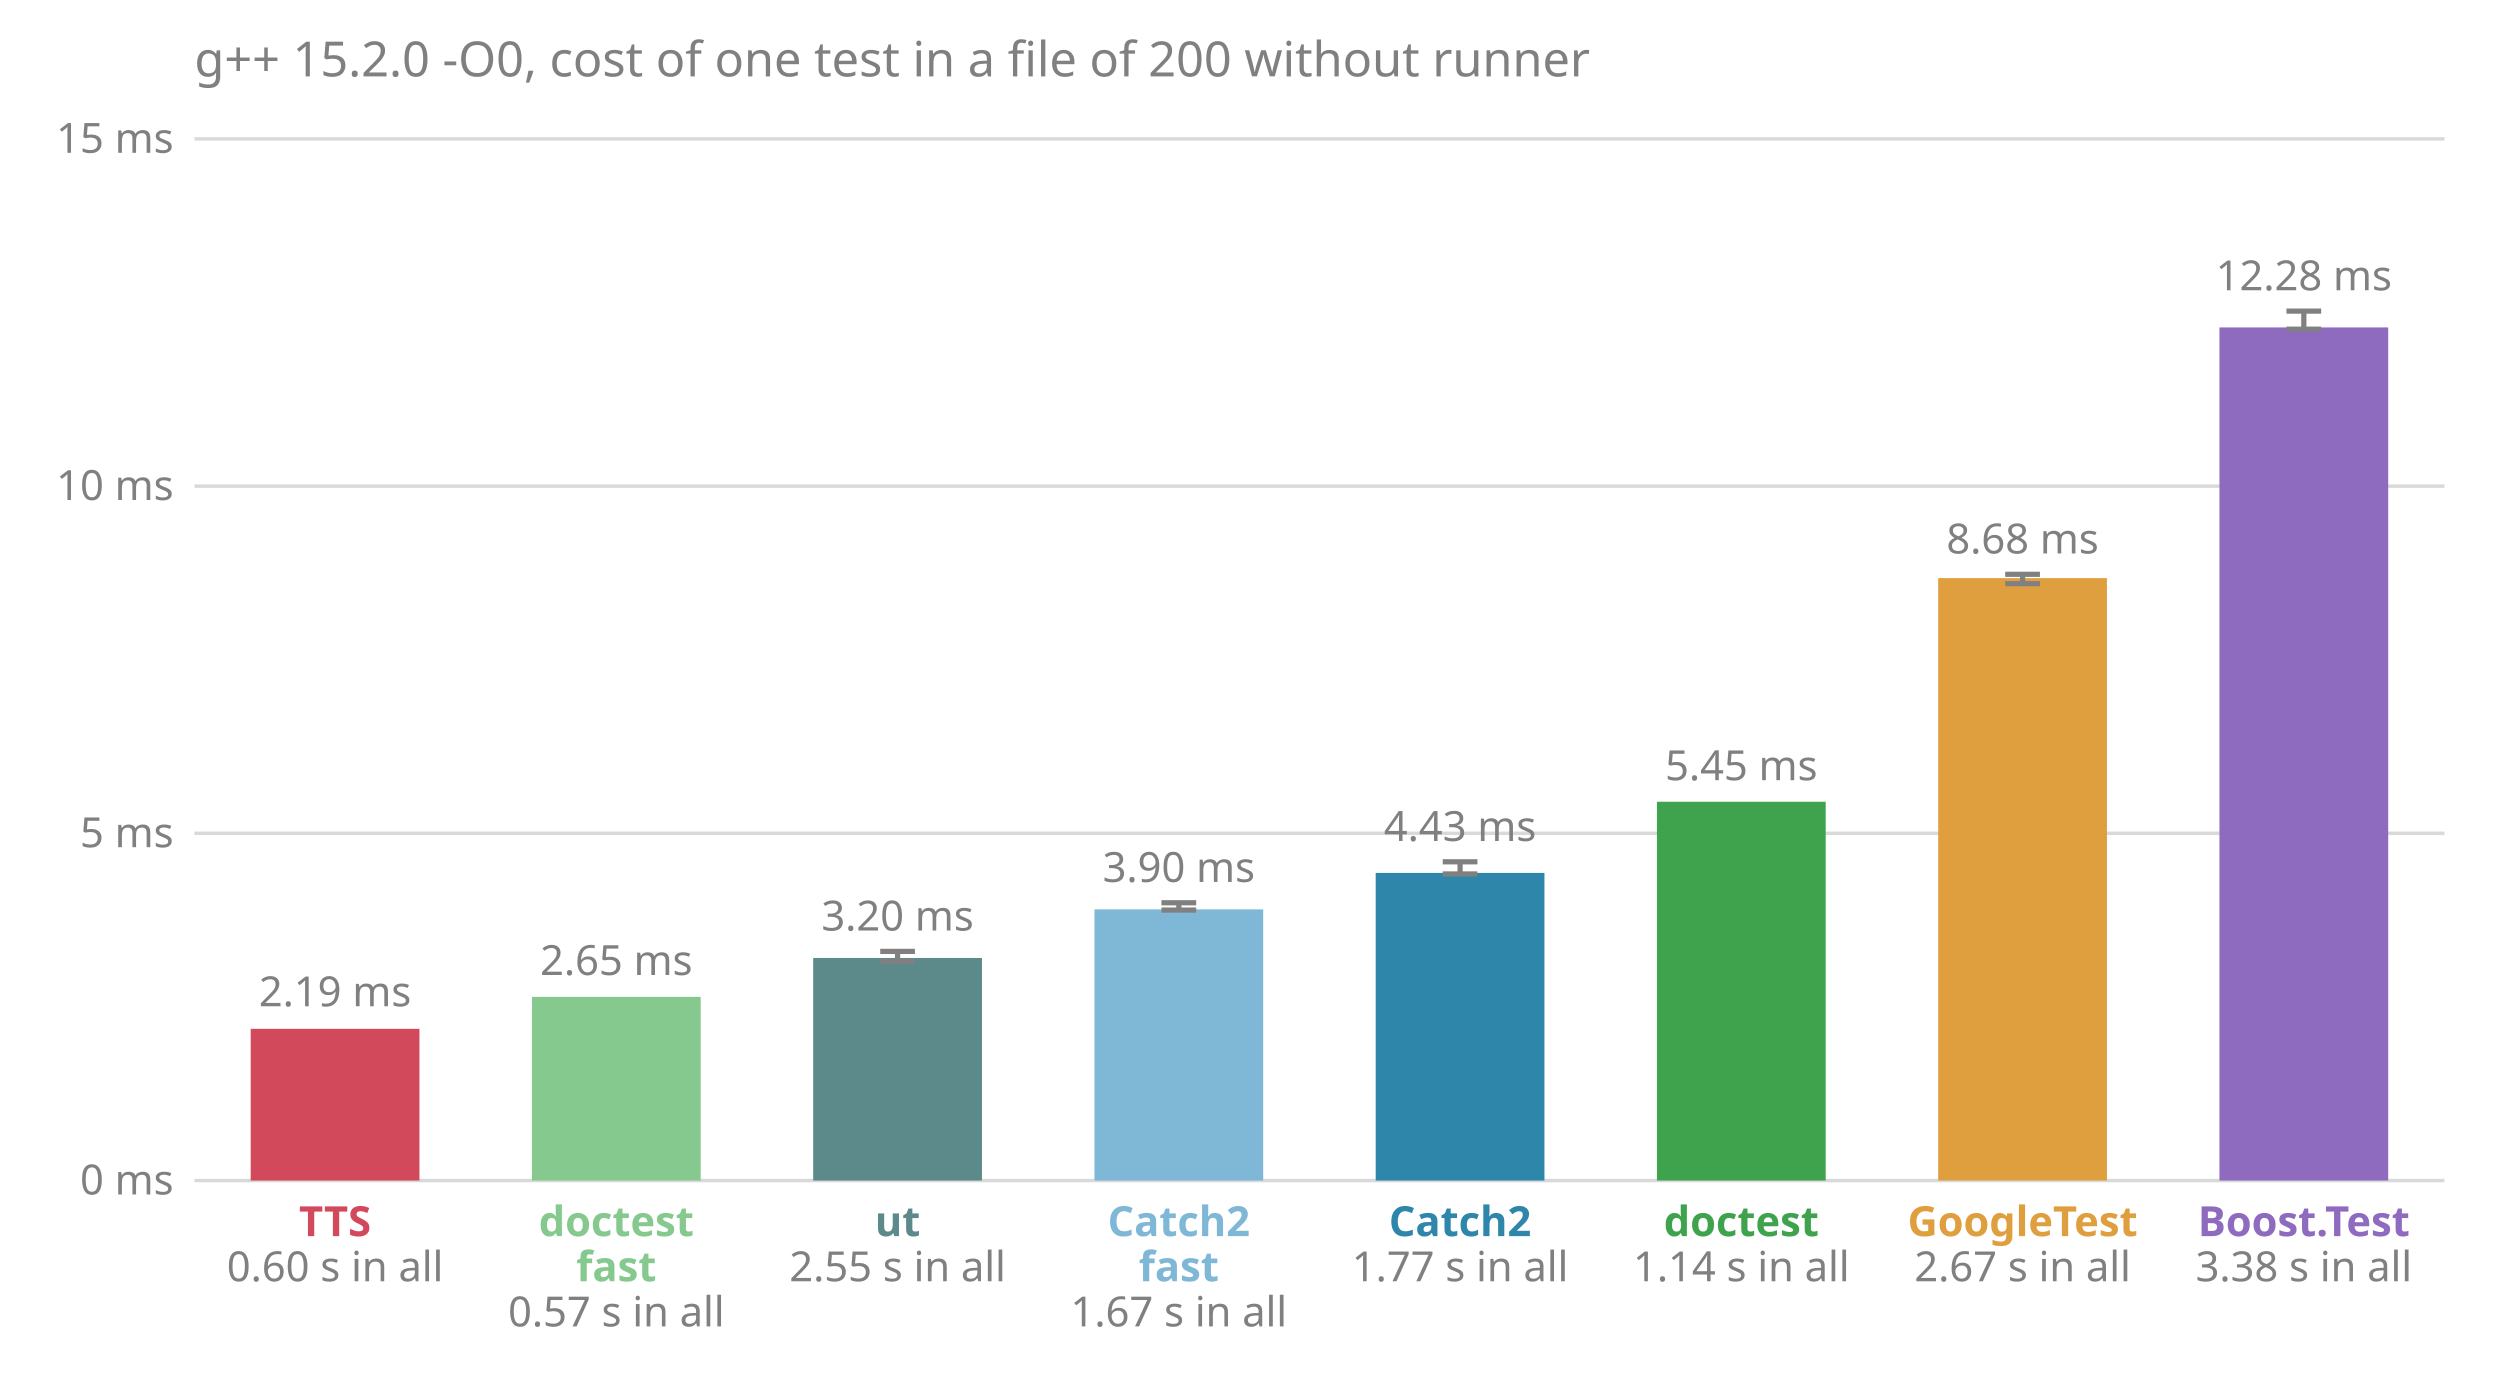
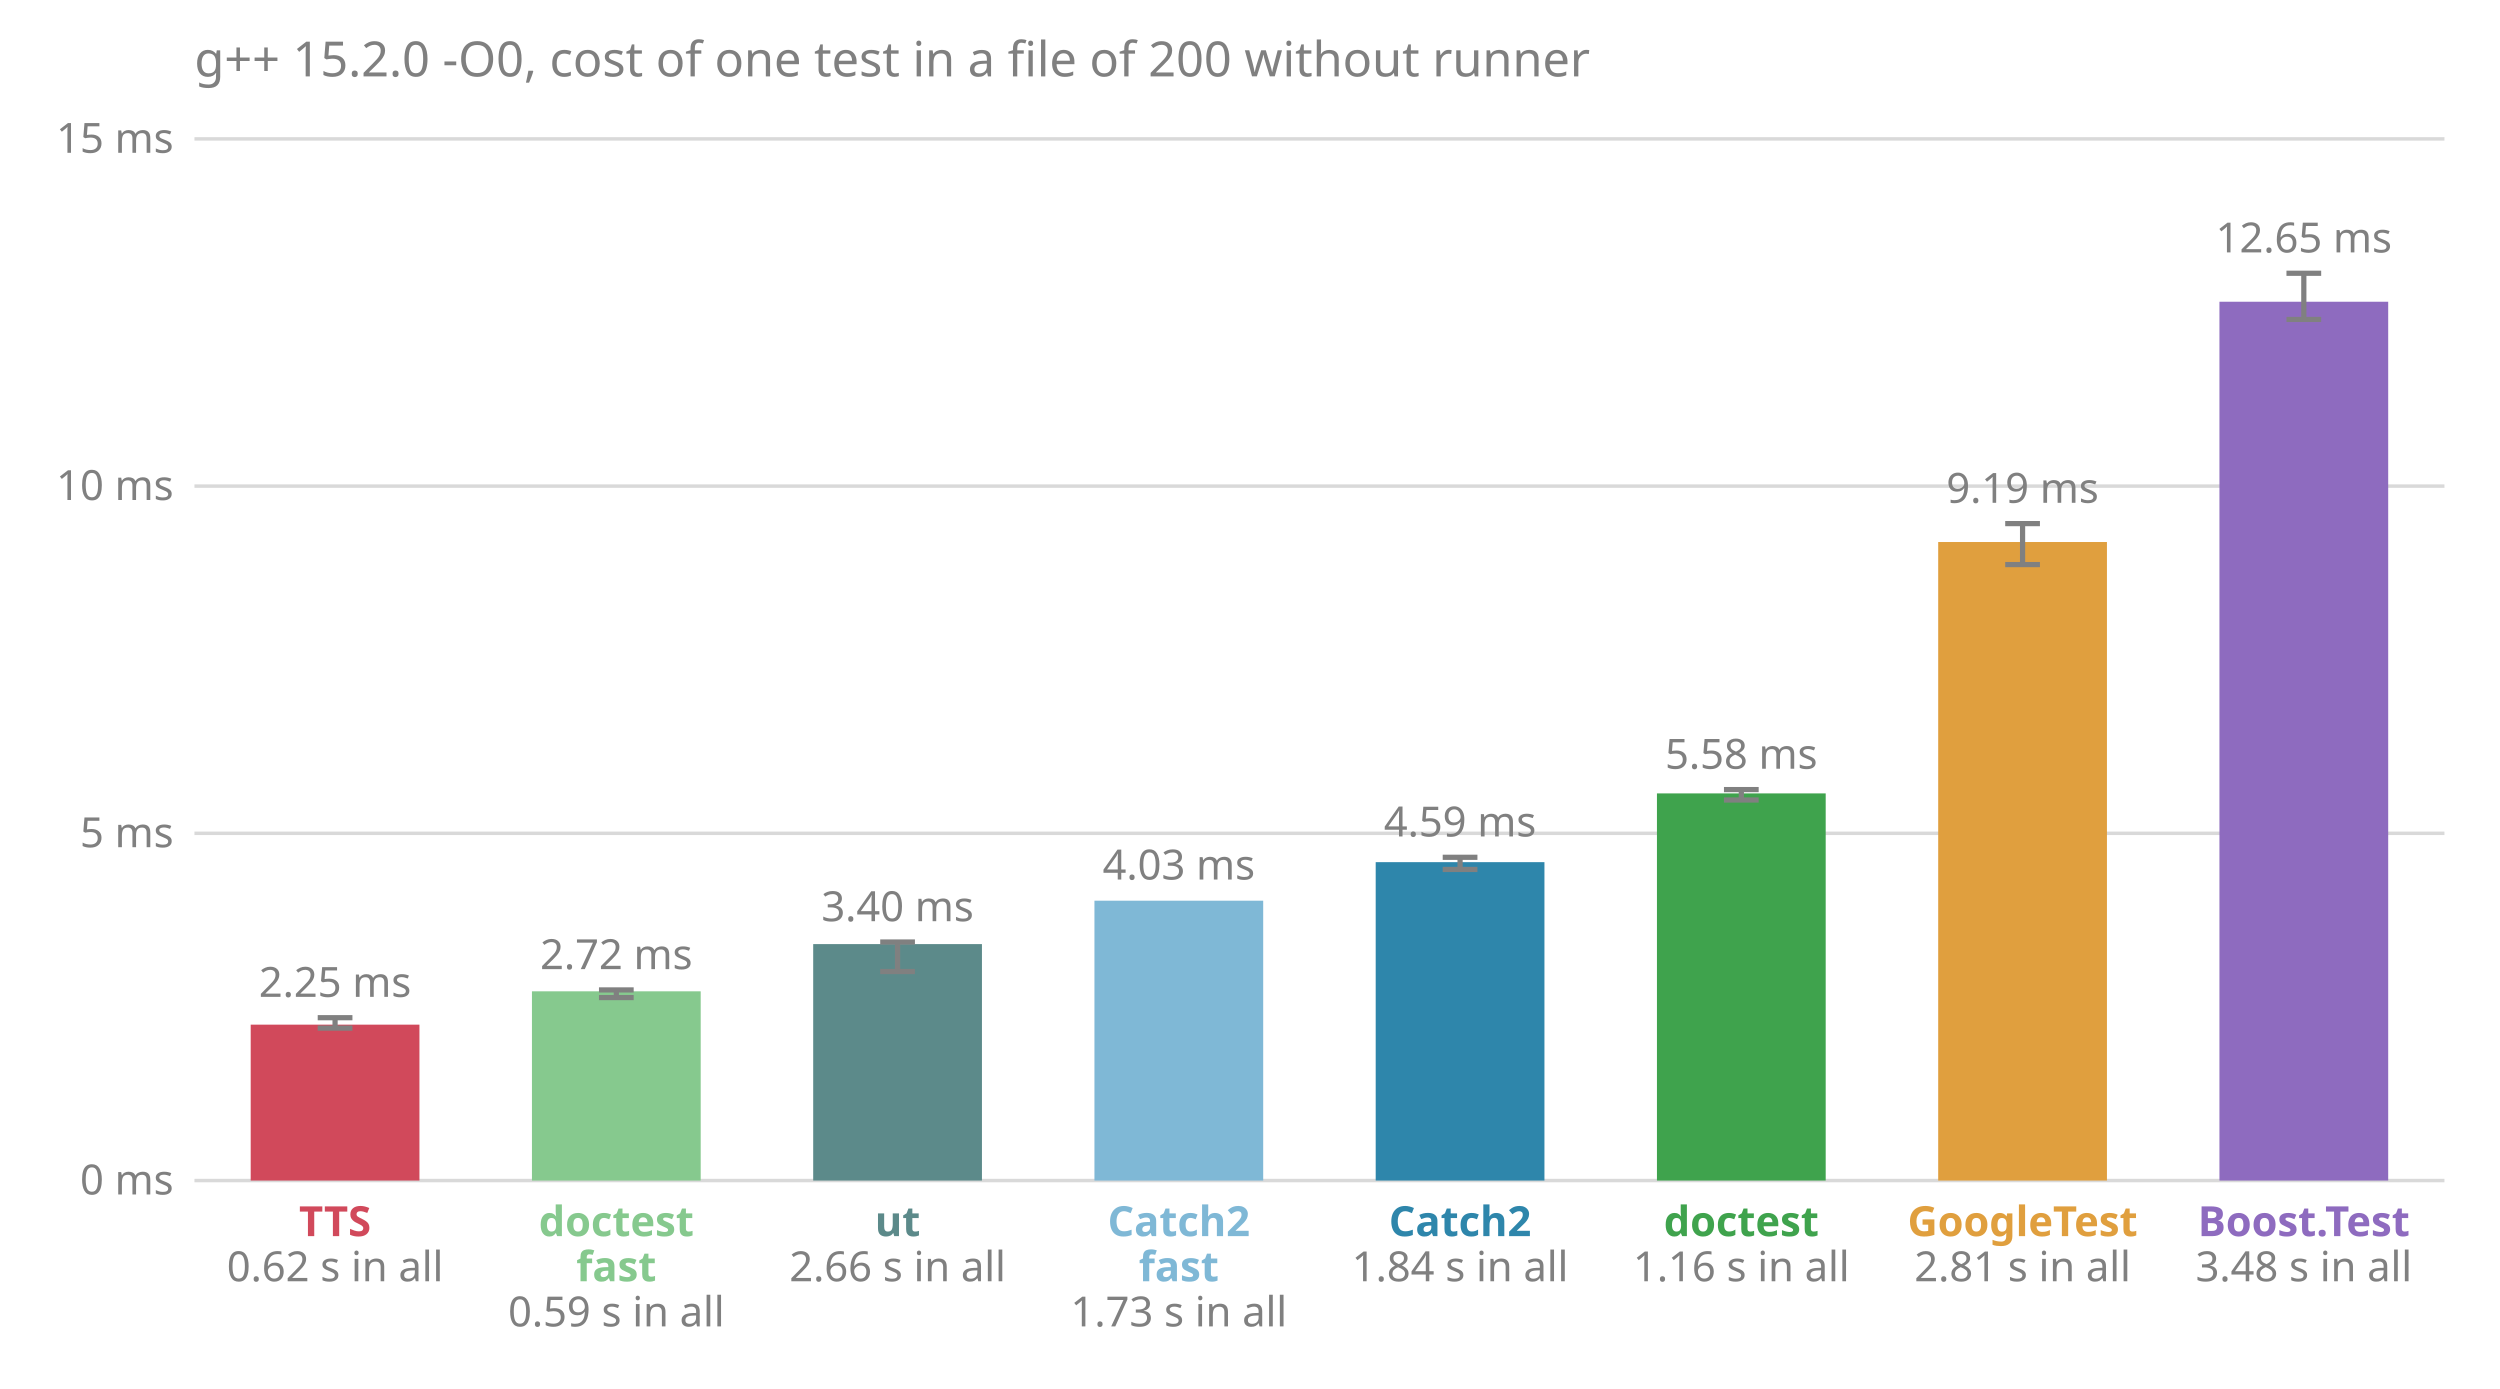
<svg xmlns="http://www.w3.org/2000/svg" viewBox="0 0 720 400" font-family="sans-serif" font-size="12">
  <text x="56.0" y="22.0" fill="#808080" font-size="14">g++ 15.2.0 -O0, cost of one test in a file of 200 without runner</text>
  <line x1="56.0" x2="704.0" y1="340.0" y2="340.0" stroke="#808080" stroke-opacity="0.3" />
  <text x="50.0" y="344.0" fill="#808080" text-anchor="end">0 ms</text>
  <line x1="56.0" x2="704.0" y1="240.0" y2="240.0" stroke="#808080" stroke-opacity="0.3" />
  <text x="50.0" y="244.0" fill="#808080" text-anchor="end">5 ms</text>
  <line x1="56.0" x2="704.0" y1="140.0" y2="140.0" stroke="#808080" stroke-opacity="0.3" />
  <text x="50.0" y="144.0" fill="#808080" text-anchor="end">10 ms</text>
  <line x1="56.0" x2="704.0" y1="40.0" y2="40.0" stroke="#808080" stroke-opacity="0.3" />
  <text x="50.0" y="44.0" fill="#808080" text-anchor="end">15 ms</text>
-   <rect x="72.2" y="296.3" width="48.6" height="43.7" fill="#d1495b" />
-   <text x="96.5" y="289.8" fill="#808080" text-anchor="middle">2.19 ms</text>
+   <rect x="72.2" y="295.1" width="48.6" height="44.9" fill="#d1495b" />
+   <line x1="96.5" x2="96.5" y1="296.1" y2="293.1" stroke="#808080" stroke-width="1.5" />
+   <line x1="91.5" x2="101.5" y1="296.1" y2="296.1" stroke="#808080" stroke-width="1.5" />
+   <line x1="91.5" x2="101.5" y1="293.1" y2="293.1" stroke="#808080" stroke-width="1.5" />
+   <text x="96.5" y="287.1" fill="#808080" text-anchor="middle">2.25 ms</text>
  <text x="96.5" y="356.0" fill="#d1495b" font-weight="bold" text-anchor="middle">TTS</text>
-   <text x="96.5" y="369.0" fill="#808080" text-anchor="middle">0.60 s in all</text>
-   <rect x="153.2" y="287.1" width="48.6" height="52.9" fill="#86c98e" />
-   <text x="177.5" y="280.8" fill="#808080" text-anchor="middle">2.65 ms</text>
+   <text x="96.5" y="369.0" fill="#808080" text-anchor="middle">0.62 s in all</text>
+   <rect x="153.2" y="285.5" width="48.6" height="54.5" fill="#86c98e" />
+   <line x1="177.5" x2="177.5" y1="287.3" y2="285.1" stroke="#808080" stroke-width="1.5" />
+   <line x1="172.5" x2="182.5" y1="287.3" y2="287.3" stroke="#808080" stroke-width="1.5" />
+   <line x1="172.5" x2="182.5" y1="285.1" y2="285.1" stroke="#808080" stroke-width="1.5" />
+   <text x="177.5" y="279.1" fill="#808080" text-anchor="middle">2.72 ms</text>
  <text x="177.5" y="356.0" fill="#86c98e" font-weight="bold" text-anchor="middle">doctest</text>
  <text x="177.5" y="369.0" fill="#86c98e" font-weight="bold" text-anchor="middle">fast</text>
-   <text x="177.5" y="382.0" fill="#808080" text-anchor="middle">0.57 s in all</text>
-   <rect x="234.2" y="275.9" width="48.6" height="64.1" fill="#5c8a8a" />
-   <line x1="258.5" x2="258.5" y1="276.9" y2="274.0" stroke="#808080" stroke-width="1.5" />
-   <line x1="253.5" x2="263.5" y1="276.9" y2="276.9" stroke="#808080" stroke-width="1.5" />
-   <line x1="253.5" x2="263.5" y1="274.0" y2="274.0" stroke="#808080" stroke-width="1.5" />
-   <text x="258.5" y="268.0" fill="#808080" text-anchor="middle">3.20 ms</text>
+   <text x="177.5" y="382.0" fill="#808080" text-anchor="middle">0.59 s in all</text>
+   <rect x="234.2" y="271.9" width="48.6" height="68.1" fill="#5c8a8a" />
+   <line x1="258.5" x2="258.5" y1="279.8" y2="271.3" stroke="#808080" stroke-width="1.5" />
+   <line x1="253.5" x2="263.5" y1="279.8" y2="279.8" stroke="#808080" stroke-width="1.5" />
+   <line x1="253.5" x2="263.5" y1="271.3" y2="271.3" stroke="#808080" stroke-width="1.5" />
+   <text x="258.5" y="265.3" fill="#808080" text-anchor="middle">3.40 ms</text>
  <text x="258.5" y="356.0" fill="#5c8a8a" font-weight="bold" text-anchor="middle">ut</text>
-   <text x="258.5" y="369.0" fill="#808080" text-anchor="middle">2.55 s in all</text>
-   <rect x="315.2" y="261.9" width="48.6" height="78.1" fill="#7fb8d6" />
-   <line x1="339.5" x2="339.5" y1="262.1" y2="260.0" stroke="#808080" stroke-width="1.5" />
-   <line x1="334.5" x2="344.5" y1="262.1" y2="262.1" stroke="#808080" stroke-width="1.5" />
-   <line x1="334.5" x2="344.5" y1="260.0" y2="260.0" stroke="#808080" stroke-width="1.5" />
-   <text x="339.5" y="254.0" fill="#808080" text-anchor="middle">3.90 ms</text>
+   <text x="258.5" y="369.0" fill="#808080" text-anchor="middle">2.66 s in all</text>
+   <rect x="315.2" y="259.4" width="48.6" height="80.6" fill="#7fb8d6" />
+   <text x="339.5" y="253.3" fill="#808080" text-anchor="middle">4.03 ms</text>
  <text x="339.5" y="356.0" fill="#7fb8d6" font-weight="bold" text-anchor="middle">Catch2</text>
  <text x="339.5" y="369.0" fill="#7fb8d6" font-weight="bold" text-anchor="middle">fast</text>
-   <text x="339.5" y="382.0" fill="#808080" text-anchor="middle">1.67 s in all</text>
-   <rect x="396.2" y="251.4" width="48.6" height="88.6" fill="#2e86ab" />
-   <line x1="420.5" x2="420.5" y1="251.7" y2="248.2" stroke="#808080" stroke-width="1.5" />
-   <line x1="415.5" x2="425.5" y1="251.7" y2="251.7" stroke="#808080" stroke-width="1.5" />
-   <line x1="415.5" x2="425.5" y1="248.2" y2="248.2" stroke="#808080" stroke-width="1.5" />
-   <text x="420.5" y="242.2" fill="#808080" text-anchor="middle">4.43 ms</text>
+   <text x="339.5" y="382.0" fill="#808080" text-anchor="middle">1.73 s in all</text>
+   <rect x="396.2" y="248.3" width="48.6" height="91.7" fill="#2e86ab" />
+   <line x1="420.5" x2="420.5" y1="250.4" y2="246.9" stroke="#808080" stroke-width="1.5" />
+   <line x1="415.5" x2="425.5" y1="250.4" y2="250.4" stroke="#808080" stroke-width="1.5" />
+   <line x1="415.5" x2="425.5" y1="246.9" y2="246.9" stroke="#808080" stroke-width="1.5" />
+   <text x="420.5" y="240.9" fill="#808080" text-anchor="middle">4.59 ms</text>
  <text x="420.5" y="356.0" fill="#2e86ab" font-weight="bold" text-anchor="middle">Catch2</text>
-   <text x="420.5" y="369.0" fill="#808080" text-anchor="middle">1.77 s in all</text>
-   <rect x="477.2" y="230.9" width="48.6" height="109.1" fill="#3fa34d" />
-   <text x="501.5" y="224.7" fill="#808080" text-anchor="middle">5.45 ms</text>
+   <text x="420.5" y="369.0" fill="#808080" text-anchor="middle">1.84 s in all</text>
+   <rect x="477.2" y="228.5" width="48.6" height="111.5" fill="#3fa34d" />
+   <line x1="501.5" x2="501.5" y1="230.4" y2="227.4" stroke="#808080" stroke-width="1.5" />
+   <line x1="496.5" x2="506.5" y1="230.4" y2="230.4" stroke="#808080" stroke-width="1.5" />
+   <line x1="496.5" x2="506.5" y1="227.4" y2="227.4" stroke="#808080" stroke-width="1.5" />
+   <text x="501.5" y="221.4" fill="#808080" text-anchor="middle">5.58 ms</text>
  <text x="501.5" y="356.0" fill="#3fa34d" font-weight="bold" text-anchor="middle">doctest</text>
-   <text x="501.5" y="369.0" fill="#808080" text-anchor="middle">1.14 s in all</text>
-   <rect x="558.2" y="166.5" width="48.6" height="173.5" fill="#e09f3e" />
-   <line x1="582.5" x2="582.5" y1="168.1" y2="165.4" stroke="#808080" stroke-width="1.5" />
-   <line x1="577.5" x2="587.5" y1="168.1" y2="168.1" stroke="#808080" stroke-width="1.5" />
-   <line x1="577.5" x2="587.5" y1="165.4" y2="165.4" stroke="#808080" stroke-width="1.5" />
-   <text x="582.5" y="159.4" fill="#808080" text-anchor="middle">8.68 ms</text>
+   <text x="501.5" y="369.0" fill="#808080" text-anchor="middle">1.16 s in all</text>
+   <rect x="558.2" y="156.1" width="48.6" height="183.9" fill="#e09f3e" />
+   <line x1="582.5" x2="582.5" y1="162.6" y2="150.8" stroke="#808080" stroke-width="1.5" />
+   <line x1="577.5" x2="587.5" y1="162.6" y2="162.6" stroke="#808080" stroke-width="1.5" />
+   <line x1="577.5" x2="587.5" y1="150.8" y2="150.8" stroke="#808080" stroke-width="1.5" />
+   <text x="582.5" y="144.8" fill="#808080" text-anchor="middle">9.19 ms</text>
  <text x="582.5" y="356.0" fill="#e09f3e" font-weight="bold" text-anchor="middle">GoogleTest</text>
-   <text x="582.5" y="369.0" fill="#808080" text-anchor="middle">2.67 s in all</text>
-   <rect x="639.2" y="94.3" width="48.6" height="245.7" fill="#8e6bbf" />
-   <line x1="663.5" x2="663.5" y1="94.8" y2="89.6" stroke="#808080" stroke-width="1.5" />
-   <line x1="658.5" x2="668.5" y1="94.8" y2="94.8" stroke="#808080" stroke-width="1.5" />
-   <line x1="658.5" x2="668.5" y1="89.6" y2="89.6" stroke="#808080" stroke-width="1.5" />
-   <text x="663.5" y="83.6" fill="#808080" text-anchor="middle">12.28 ms</text>
+   <text x="582.5" y="369.0" fill="#808080" text-anchor="middle">2.81 s in all</text>
+   <rect x="639.2" y="86.9" width="48.6" height="253.1" fill="#8e6bbf" />
+   <line x1="663.5" x2="663.5" y1="92.0" y2="78.7" stroke="#808080" stroke-width="1.5" />
+   <line x1="658.5" x2="668.5" y1="92.0" y2="92.0" stroke="#808080" stroke-width="1.5" />
+   <line x1="658.5" x2="668.5" y1="78.7" y2="78.7" stroke="#808080" stroke-width="1.5" />
+   <text x="663.5" y="72.7" fill="#808080" text-anchor="middle">12.65 ms</text>
  <text x="663.5" y="356.0" fill="#8e6bbf" font-weight="bold" text-anchor="middle">Boost.Test</text>
-   <text x="663.5" y="369.0" fill="#808080" text-anchor="middle">3.38 s in all</text>
+   <text x="663.5" y="369.0" fill="#808080" text-anchor="middle">3.48 s in all</text>
</svg>
